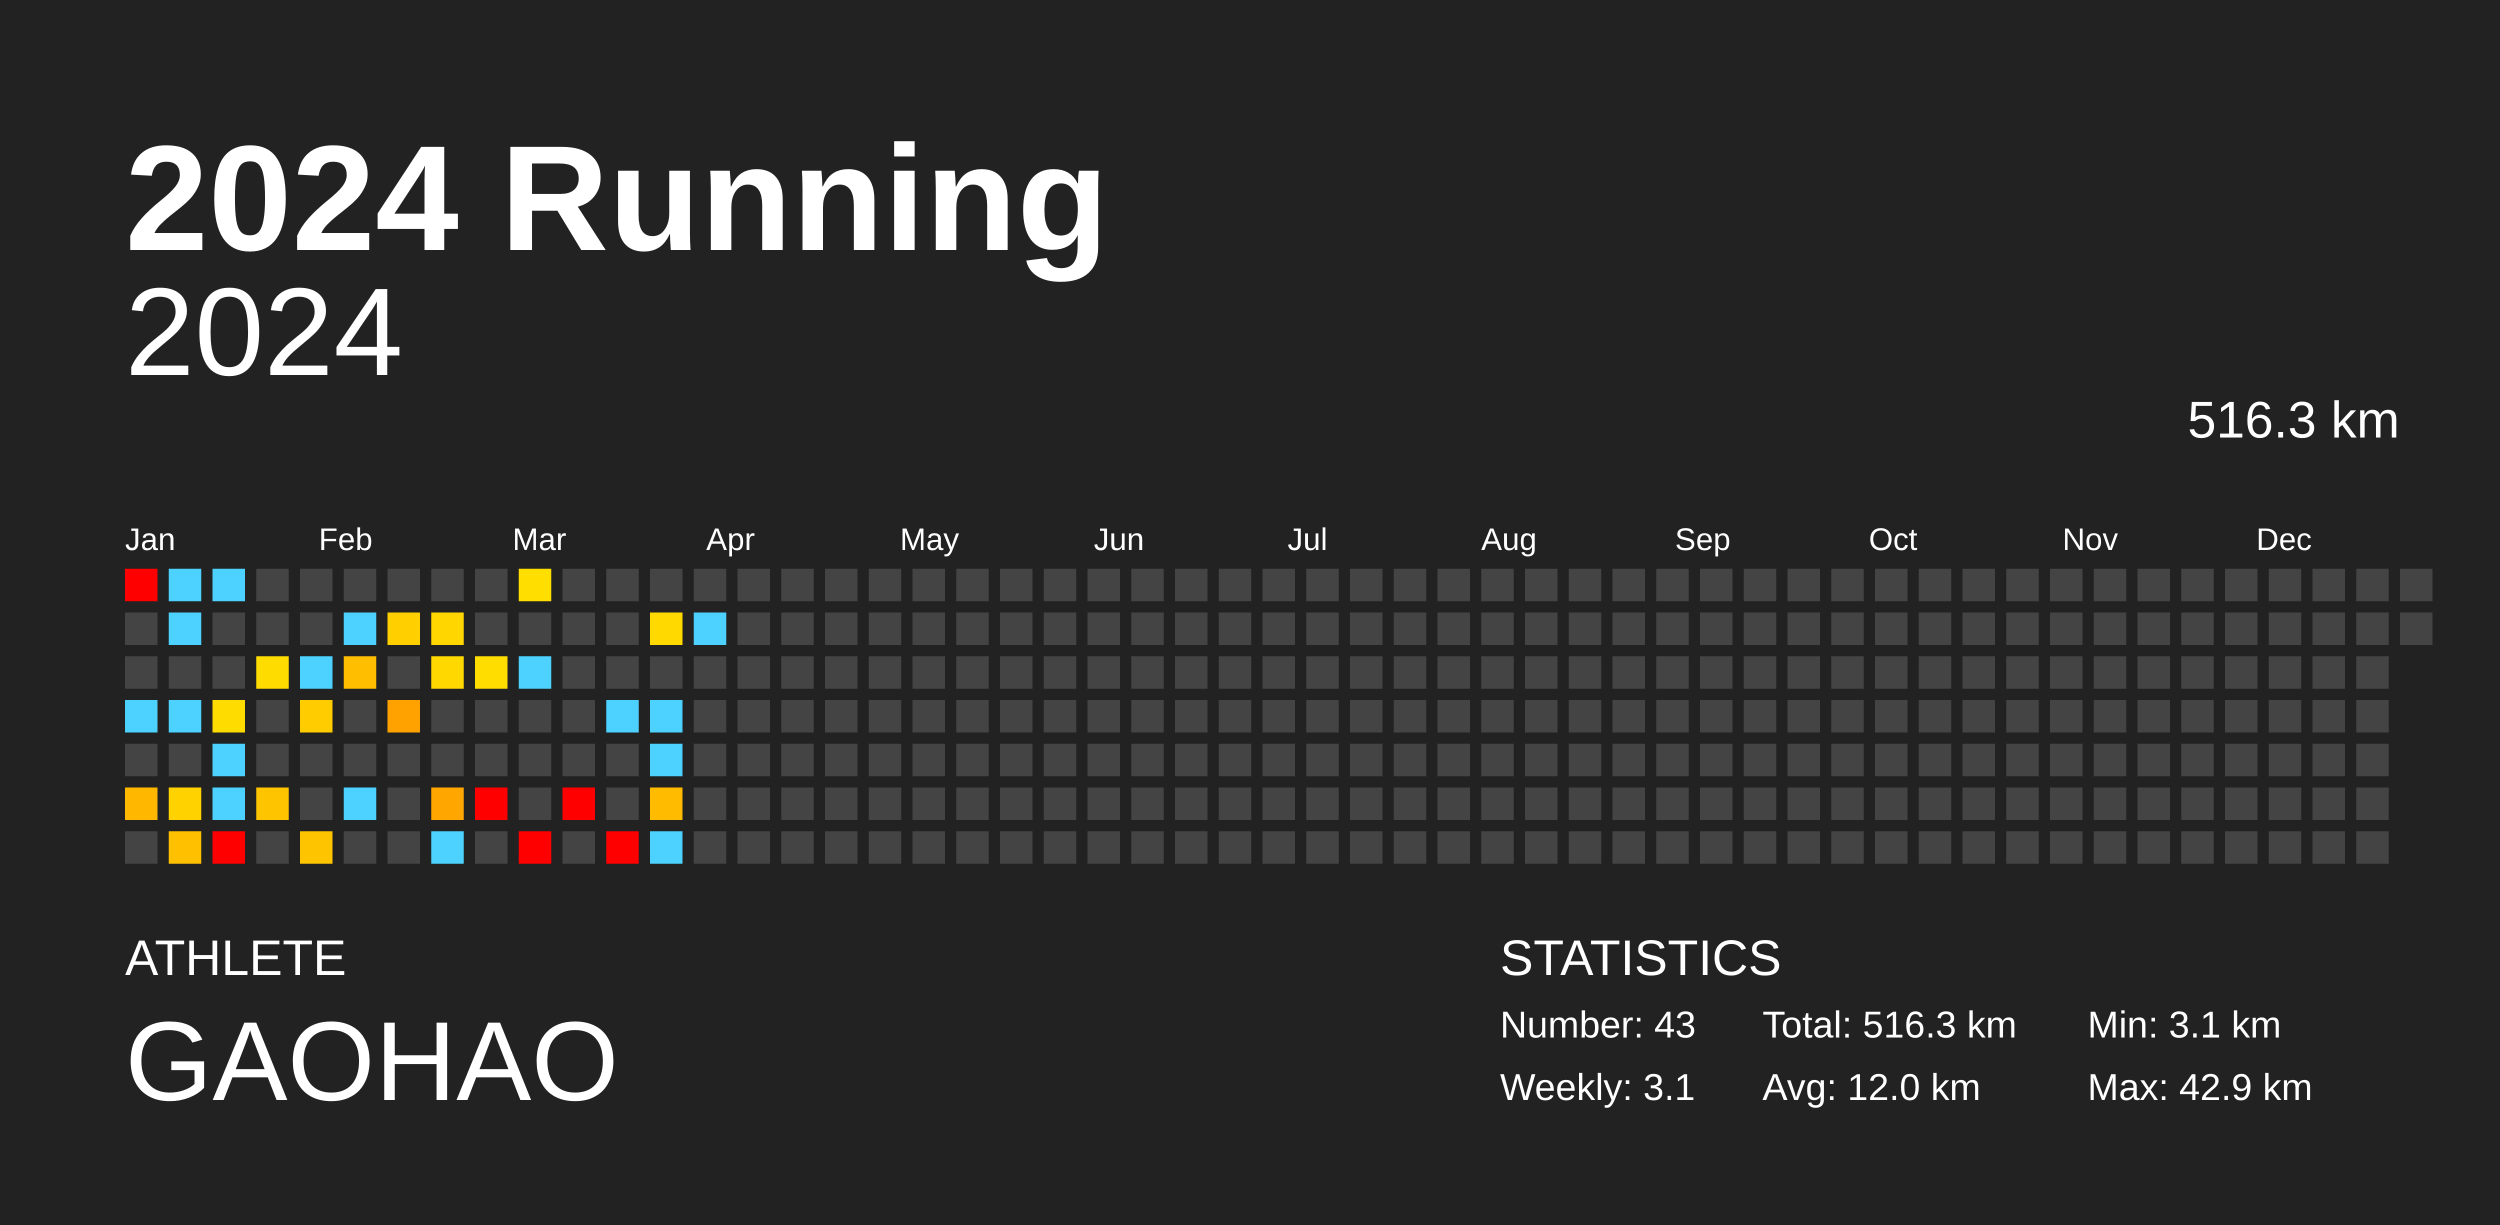
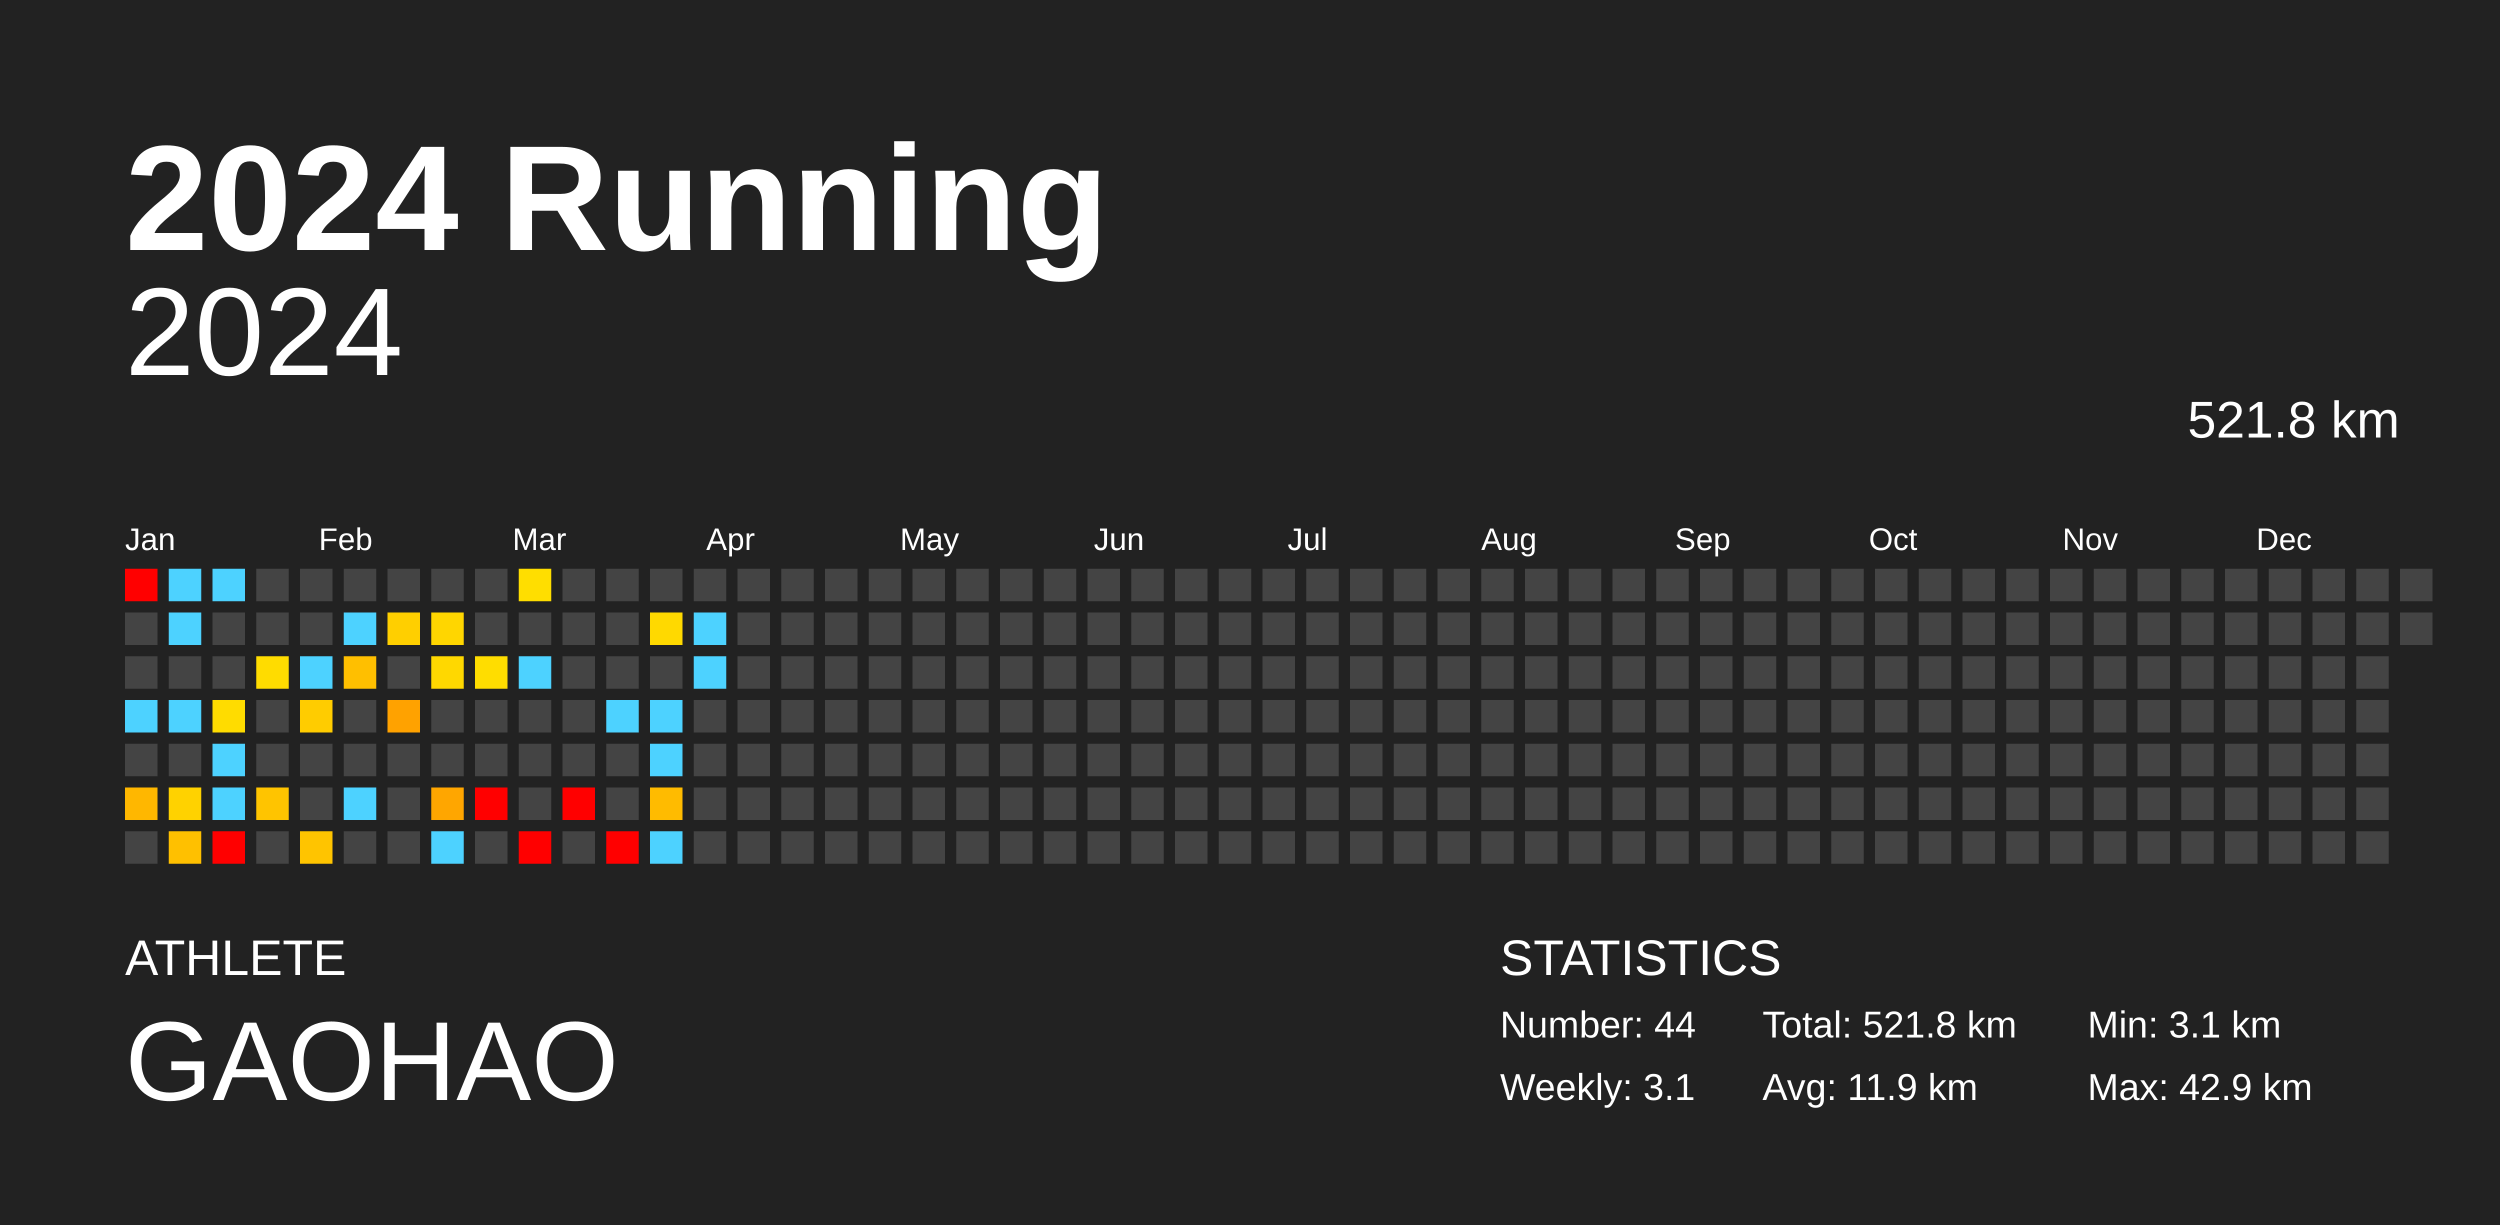
<svg xmlns="http://www.w3.org/2000/svg" baseProfile="full" height="98mm" version="1.1" viewBox="0,0,200,98" width="200mm">
  <defs />
  <rect fill="#222222" height="98" width="200" x="0" y="0" />
  <text fill="#FFFFFF" style="font-size:12px; font-family:Arial; font-weight:bold;" x="10" y="20">2024 Running</text>
  <text fill="#FFFFFF" style="font-size:4px; font-family:Arial" x="10" y="78">ATHLETE</text>
  <text fill="#FFFFFF" style="font-size:9px; font-family:Arial" x="10" y="88">GAOHAO</text>
  <text fill="#FFFFFF" style="font-size:4px; font-family:Arial" x="120" y="78">STATISTICS</text>
-   <text fill="#FFFFFF" style="font-size:3px; font-family:Arial" x="120" y="83">Number: 43</text>
+   <text fill="#FFFFFF" style="font-size:3px; font-family:Arial" x="120" y="83">Number: 44</text>
  <text fill="#FFFFFF" style="font-size:3px; font-family:Arial" x="120" y="88">Weekly: 3.1</text>
-   <text fill="#FFFFFF" style="font-size:3px; font-family:Arial" x="141" y="83">Total: 516.3 km</text>
-   <text fill="#FFFFFF" style="font-size:3px; font-family:Arial" x="141" y="88">Avg: 12.0 km</text>
+   <text fill="#FFFFFF" style="font-size:3px; font-family:Arial" x="141" y="83">Total: 521.8 km</text>
+   <text fill="#FFFFFF" style="font-size:3px; font-family:Arial" x="141" y="88">Avg: 11.9 km</text>
  <text fill="#FFFFFF" style="font-size:3px; font-family:Arial" x="167" y="83">Min: 3.1 km</text>
  <text fill="#FFFFFF" style="font-size:3px; font-family:Arial" x="167" y="88">Max: 42.9 km</text>
  <text alignment-baseline="hanging" fill="#FFFFFF" style="font-size:10.0px; font-family:Arial;" x="10" y="30">2024</text>
-   <text alignment-baseline="hanging" fill="#FFFFFF" style="font-size:4.125px; font-family:Arial;" x="175" y="35">516.3 km</text>
+   <text alignment-baseline="hanging" fill="#FFFFFF" style="font-size:4.125px; font-family:Arial;" x="175" y="35">521.8 km</text>
  <text fill="#FFFFFF" style="font-size:2.5px; font-family:Arial" x="10.0" y="44">Jan</text>
  <text fill="#FFFFFF" style="font-size:2.5px; font-family:Arial" x="25.5" y="44">Feb</text>
  <text fill="#FFFFFF" style="font-size:2.5px; font-family:Arial" x="41.0" y="44">Mar</text>
  <text fill="#FFFFFF" style="font-size:2.5px; font-family:Arial" x="56.5" y="44">Apr</text>
  <text fill="#FFFFFF" style="font-size:2.5px; font-family:Arial" x="72.0" y="44">May</text>
  <text fill="#FFFFFF" style="font-size:2.5px; font-family:Arial" x="87.5" y="44">Jun</text>
  <text fill="#FFFFFF" style="font-size:2.5px; font-family:Arial" x="103.0" y="44">Jul</text>
  <text fill="#FFFFFF" style="font-size:2.5px; font-family:Arial" x="118.5" y="44">Aug</text>
  <text fill="#FFFFFF" style="font-size:2.5px; font-family:Arial" x="134.0" y="44">Sep</text>
  <text fill="#FFFFFF" style="font-size:2.5px; font-family:Arial" x="149.5" y="44">Oct</text>
  <text fill="#FFFFFF" style="font-size:2.5px; font-family:Arial" x="165.0" y="44">Nov</text>
  <text fill="#FFFFFF" style="font-size:2.5px; font-family:Arial" x="180.5" y="44">Dec</text>
  <rect fill="red" height="2.6" width="2.6" x="10.0" y="45.5" />
  <rect fill="#444444" height="2.6" width="2.6" x="10.0" y="49.0" />
  <rect fill="#444444" height="2.6" width="2.6" x="10.0" y="52.5" />
  <rect fill="#4dd2ff" height="2.6" width="2.6" x="10.0" y="56.0" />
  <rect fill="#444444" height="2.6" width="2.6" x="10.0" y="59.5" />
  <rect fill="#ffb700" height="2.6" width="2.6" x="10.0" y="63.0" />
  <rect fill="#444444" height="2.6" width="2.6" x="10.0" y="66.5" />
  <rect fill="#4dd2ff" height="2.6" width="2.6" x="13.5" y="45.5" />
  <rect fill="#4dd2ff" height="2.6" width="2.6" x="13.5" y="49.0" />
  <rect fill="#444444" height="2.6" width="2.6" x="13.5" y="52.5" />
  <rect fill="#4dd2ff" height="2.6" width="2.6" x="13.5" y="56.0" />
  <rect fill="#444444" height="2.6" width="2.6" x="13.5" y="59.5" />
  <rect fill="#ffd200" height="2.6" width="2.6" x="13.5" y="63.0" />
  <rect fill="#ffc000" height="2.6" width="2.6" x="13.5" y="66.5" />
  <rect fill="#4dd2ff" height="2.6" width="2.6" x="17.0" y="45.5" />
  <rect fill="#444444" height="2.6" width="2.6" x="17.0" y="49.0" />
  <rect fill="#444444" height="2.6" width="2.6" x="17.0" y="52.5" />
  <rect fill="#ffdc00" height="2.6" width="2.6" x="17.0" y="56.0" />
  <rect fill="#4dd2ff" height="2.6" width="2.6" x="17.0" y="59.5" />
  <rect fill="#4dd2ff" height="2.6" width="2.6" x="17.0" y="63.0" />
  <rect fill="red" height="2.6" width="2.6" x="17.0" y="66.5" />
  <rect fill="#444444" height="2.6" width="2.6" x="20.5" y="45.5" />
  <rect fill="#444444" height="2.6" width="2.6" x="20.5" y="49.0" />
  <rect fill="#ffdc00" height="2.6" width="2.6" x="20.5" y="52.5" />
  <rect fill="#444444" height="2.6" width="2.6" x="20.5" y="56.0" />
  <rect fill="#444444" height="2.6" width="2.6" x="20.5" y="59.5" />
  <rect fill="#ffc400" height="2.6" width="2.6" x="20.5" y="63.0" />
  <rect fill="#444444" height="2.6" width="2.6" x="20.5" y="66.5" />
  <rect fill="#444444" height="2.6" width="2.6" x="24.0" y="45.5" />
  <rect fill="#444444" height="2.6" width="2.6" x="24.0" y="49.0" />
  <rect fill="#4dd2ff" height="2.6" width="2.6" x="24.0" y="52.5" />
  <rect fill="#ffcc00" height="2.6" width="2.6" x="24.0" y="56.0" />
  <rect fill="#444444" height="2.6" width="2.6" x="24.0" y="59.5" />
  <rect fill="#444444" height="2.6" width="2.6" x="24.0" y="63.0" />
  <rect fill="#ffc400" height="2.6" width="2.6" x="24.0" y="66.5" />
  <rect fill="#444444" height="2.6" width="2.6" x="27.5" y="45.5" />
  <rect fill="#4dd2ff" height="2.6" width="2.6" x="27.5" y="49.0" />
  <rect fill="#ffbf00" height="2.6" width="2.6" x="27.5" y="52.5" />
  <rect fill="#444444" height="2.6" width="2.6" x="27.5" y="56.0" />
  <rect fill="#444444" height="2.6" width="2.6" x="27.5" y="59.5" />
  <rect fill="#4dd2ff" height="2.6" width="2.6" x="27.5" y="63.0" />
  <rect fill="#444444" height="2.6" width="2.6" x="27.5" y="66.5" />
  <rect fill="#444444" height="2.6" width="2.6" x="31.0" y="45.5" />
  <rect fill="#ffcf00" height="2.6" width="2.6" x="31.0" y="49.0" />
  <rect fill="#444444" height="2.6" width="2.6" x="31.0" y="52.5" />
  <rect fill="#ffa200" height="2.6" width="2.6" x="31.0" y="56.0" />
  <rect fill="#444444" height="2.6" width="2.6" x="31.0" y="59.5" />
  <rect fill="#444444" height="2.6" width="2.6" x="31.0" y="63.0" />
  <rect fill="#444444" height="2.6" width="2.6" x="31.0" y="66.5" />
  <rect fill="#444444" height="2.6" width="2.6" x="34.5" y="45.5" />
  <rect fill="#ffd600" height="2.6" width="2.6" x="34.5" y="49.0" />
  <rect fill="#ffd800" height="2.6" width="2.6" x="34.5" y="52.5" />
  <rect fill="#444444" height="2.6" width="2.6" x="34.5" y="56.0" />
  <rect fill="#444444" height="2.6" width="2.6" x="34.5" y="59.5" />
  <rect fill="#ffa600" height="2.6" width="2.6" x="34.5" y="63.0" />
  <rect fill="#4dd2ff" height="2.6" width="2.6" x="34.5" y="66.5" />
  <rect fill="#444444" height="2.6" width="2.6" x="38.0" y="45.5" />
  <rect fill="#444444" height="2.6" width="2.6" x="38.0" y="49.0" />
  <rect fill="#ffdd00" height="2.6" width="2.6" x="38.0" y="52.5" />
  <rect fill="#444444" height="2.6" width="2.6" x="38.0" y="56.0" />
  <rect fill="#444444" height="2.6" width="2.6" x="38.0" y="59.5" />
  <rect fill="red" height="2.6" width="2.6" x="38.0" y="63.0" />
  <rect fill="#444444" height="2.6" width="2.6" x="38.0" y="66.5" />
  <rect fill="#ffde00" height="2.6" width="2.6" x="41.5" y="45.5" />
  <rect fill="#444444" height="2.6" width="2.6" x="41.5" y="49.0" />
  <rect fill="#4dd2ff" height="2.6" width="2.6" x="41.5" y="52.5" />
  <rect fill="#444444" height="2.6" width="2.6" x="41.5" y="56.0" />
  <rect fill="#444444" height="2.6" width="2.6" x="41.5" y="59.5" />
  <rect fill="#444444" height="2.6" width="2.6" x="41.5" y="63.0" />
  <rect fill="red" height="2.6" width="2.6" x="41.5" y="66.5" />
  <rect fill="#444444" height="2.6" width="2.6" x="45.0" y="45.5" />
  <rect fill="#444444" height="2.6" width="2.6" x="45.0" y="49.0" />
  <rect fill="#444444" height="2.6" width="2.6" x="45.0" y="52.5" />
  <rect fill="#444444" height="2.6" width="2.6" x="45.0" y="56.0" />
  <rect fill="#444444" height="2.6" width="2.6" x="45.0" y="59.5" />
  <rect fill="red" height="2.6" width="2.6" x="45.0" y="63.0" />
  <rect fill="#444444" height="2.6" width="2.6" x="45.0" y="66.5" />
  <rect fill="#444444" height="2.6" width="2.6" x="48.5" y="45.5" />
  <rect fill="#444444" height="2.6" width="2.6" x="48.5" y="49.0" />
  <rect fill="#444444" height="2.6" width="2.6" x="48.5" y="52.5" />
  <rect fill="#4dd2ff" height="2.6" width="2.6" x="48.5" y="56.0" />
  <rect fill="#444444" height="2.6" width="2.6" x="48.5" y="59.5" />
  <rect fill="#444444" height="2.6" width="2.6" x="48.5" y="63.0" />
  <rect fill="red" height="2.6" width="2.6" x="48.5" y="66.5" />
  <rect fill="#444444" height="2.6" width="2.6" x="52.0" y="45.5" />
  <rect fill="#ffd900" height="2.6" width="2.6" x="52.0" y="49.0" />
  <rect fill="#444444" height="2.6" width="2.6" x="52.0" y="52.5" />
  <rect fill="#4dd2ff" height="2.6" width="2.6" x="52.0" y="56.0" />
  <rect fill="#4dd2ff" height="2.6" width="2.6" x="52.0" y="59.5" />
  <rect fill="#ffbb00" height="2.6" width="2.6" x="52.0" y="63.0" />
  <rect fill="#4dd2ff" height="2.6" width="2.6" x="52.0" y="66.5" />
  <rect fill="#444444" height="2.6" width="2.6" x="55.5" y="45.5" />
  <rect fill="#4dd2ff" height="2.6" width="2.6" x="55.5" y="49.0" />
-   <rect fill="#444444" height="2.6" width="2.6" x="55.5" y="52.5" />
+   <rect fill="#4dd2ff" height="2.6" width="2.6" x="55.5" y="52.5" />
  <rect fill="#444444" height="2.6" width="2.6" x="55.5" y="56.0" />
  <rect fill="#444444" height="2.6" width="2.6" x="55.5" y="59.5" />
  <rect fill="#444444" height="2.6" width="2.6" x="55.5" y="63.0" />
  <rect fill="#444444" height="2.6" width="2.6" x="55.5" y="66.5" />
  <rect fill="#444444" height="2.6" width="2.6" x="59.0" y="45.5" />
  <rect fill="#444444" height="2.6" width="2.6" x="59.0" y="49.0" />
  <rect fill="#444444" height="2.6" width="2.6" x="59.0" y="52.5" />
  <rect fill="#444444" height="2.6" width="2.6" x="59.0" y="56.0" />
  <rect fill="#444444" height="2.6" width="2.6" x="59.0" y="59.5" />
  <rect fill="#444444" height="2.6" width="2.6" x="59.0" y="63.0" />
  <rect fill="#444444" height="2.6" width="2.6" x="59.0" y="66.5" />
  <rect fill="#444444" height="2.6" width="2.6" x="62.5" y="45.5" />
  <rect fill="#444444" height="2.6" width="2.6" x="62.5" y="49.0" />
  <rect fill="#444444" height="2.6" width="2.6" x="62.5" y="52.5" />
  <rect fill="#444444" height="2.6" width="2.6" x="62.5" y="56.0" />
  <rect fill="#444444" height="2.6" width="2.6" x="62.5" y="59.5" />
  <rect fill="#444444" height="2.6" width="2.6" x="62.5" y="63.0" />
  <rect fill="#444444" height="2.6" width="2.6" x="62.5" y="66.5" />
  <rect fill="#444444" height="2.6" width="2.6" x="66.0" y="45.5" />
  <rect fill="#444444" height="2.6" width="2.6" x="66.0" y="49.0" />
  <rect fill="#444444" height="2.6" width="2.6" x="66.0" y="52.5" />
  <rect fill="#444444" height="2.6" width="2.6" x="66.0" y="56.0" />
  <rect fill="#444444" height="2.6" width="2.6" x="66.0" y="59.5" />
  <rect fill="#444444" height="2.6" width="2.6" x="66.0" y="63.0" />
  <rect fill="#444444" height="2.6" width="2.6" x="66.0" y="66.5" />
  <rect fill="#444444" height="2.6" width="2.6" x="69.5" y="45.5" />
  <rect fill="#444444" height="2.6" width="2.6" x="69.5" y="49.0" />
  <rect fill="#444444" height="2.6" width="2.6" x="69.5" y="52.5" />
  <rect fill="#444444" height="2.6" width="2.6" x="69.5" y="56.0" />
  <rect fill="#444444" height="2.6" width="2.6" x="69.5" y="59.5" />
  <rect fill="#444444" height="2.6" width="2.6" x="69.5" y="63.0" />
  <rect fill="#444444" height="2.6" width="2.6" x="69.5" y="66.5" />
  <rect fill="#444444" height="2.6" width="2.6" x="73.0" y="45.5" />
  <rect fill="#444444" height="2.6" width="2.6" x="73.0" y="49.0" />
  <rect fill="#444444" height="2.6" width="2.6" x="73.0" y="52.5" />
  <rect fill="#444444" height="2.6" width="2.6" x="73.0" y="56.0" />
  <rect fill="#444444" height="2.6" width="2.6" x="73.0" y="59.5" />
  <rect fill="#444444" height="2.6" width="2.6" x="73.0" y="63.0" />
  <rect fill="#444444" height="2.6" width="2.6" x="73.0" y="66.5" />
  <rect fill="#444444" height="2.6" width="2.6" x="76.5" y="45.5" />
  <rect fill="#444444" height="2.6" width="2.6" x="76.5" y="49.0" />
  <rect fill="#444444" height="2.6" width="2.6" x="76.5" y="52.5" />
  <rect fill="#444444" height="2.6" width="2.6" x="76.5" y="56.0" />
  <rect fill="#444444" height="2.6" width="2.6" x="76.5" y="59.5" />
  <rect fill="#444444" height="2.6" width="2.6" x="76.5" y="63.0" />
  <rect fill="#444444" height="2.6" width="2.6" x="76.5" y="66.5" />
  <rect fill="#444444" height="2.6" width="2.6" x="80.0" y="45.5" />
  <rect fill="#444444" height="2.6" width="2.6" x="80.0" y="49.0" />
  <rect fill="#444444" height="2.6" width="2.6" x="80.0" y="52.5" />
  <rect fill="#444444" height="2.6" width="2.6" x="80.0" y="56.0" />
  <rect fill="#444444" height="2.6" width="2.6" x="80.0" y="59.5" />
  <rect fill="#444444" height="2.6" width="2.6" x="80.0" y="63.0" />
  <rect fill="#444444" height="2.6" width="2.6" x="80.0" y="66.5" />
  <rect fill="#444444" height="2.6" width="2.6" x="83.5" y="45.5" />
  <rect fill="#444444" height="2.6" width="2.6" x="83.5" y="49.0" />
  <rect fill="#444444" height="2.6" width="2.6" x="83.5" y="52.5" />
  <rect fill="#444444" height="2.6" width="2.6" x="83.5" y="56.0" />
  <rect fill="#444444" height="2.6" width="2.6" x="83.5" y="59.5" />
  <rect fill="#444444" height="2.6" width="2.6" x="83.5" y="63.0" />
  <rect fill="#444444" height="2.6" width="2.6" x="83.5" y="66.5" />
  <rect fill="#444444" height="2.6" width="2.6" x="87.0" y="45.5" />
  <rect fill="#444444" height="2.6" width="2.6" x="87.0" y="49.0" />
  <rect fill="#444444" height="2.6" width="2.6" x="87.0" y="52.5" />
  <rect fill="#444444" height="2.6" width="2.6" x="87.0" y="56.0" />
  <rect fill="#444444" height="2.6" width="2.6" x="87.0" y="59.5" />
  <rect fill="#444444" height="2.6" width="2.6" x="87.0" y="63.0" />
  <rect fill="#444444" height="2.6" width="2.6" x="87.0" y="66.5" />
  <rect fill="#444444" height="2.6" width="2.6" x="90.5" y="45.5" />
  <rect fill="#444444" height="2.6" width="2.6" x="90.5" y="49.0" />
  <rect fill="#444444" height="2.6" width="2.6" x="90.5" y="52.5" />
  <rect fill="#444444" height="2.6" width="2.6" x="90.5" y="56.0" />
  <rect fill="#444444" height="2.6" width="2.6" x="90.5" y="59.5" />
  <rect fill="#444444" height="2.6" width="2.6" x="90.5" y="63.0" />
  <rect fill="#444444" height="2.6" width="2.6" x="90.5" y="66.5" />
  <rect fill="#444444" height="2.6" width="2.6" x="94.0" y="45.5" />
  <rect fill="#444444" height="2.6" width="2.6" x="94.0" y="49.0" />
  <rect fill="#444444" height="2.6" width="2.6" x="94.0" y="52.5" />
  <rect fill="#444444" height="2.6" width="2.6" x="94.0" y="56.0" />
  <rect fill="#444444" height="2.6" width="2.6" x="94.0" y="59.5" />
  <rect fill="#444444" height="2.6" width="2.6" x="94.0" y="63.0" />
  <rect fill="#444444" height="2.6" width="2.6" x="94.0" y="66.5" />
  <rect fill="#444444" height="2.6" width="2.6" x="97.5" y="45.5" />
  <rect fill="#444444" height="2.6" width="2.6" x="97.5" y="49.0" />
  <rect fill="#444444" height="2.6" width="2.6" x="97.5" y="52.5" />
  <rect fill="#444444" height="2.6" width="2.6" x="97.5" y="56.0" />
  <rect fill="#444444" height="2.6" width="2.6" x="97.5" y="59.5" />
  <rect fill="#444444" height="2.6" width="2.6" x="97.5" y="63.0" />
  <rect fill="#444444" height="2.6" width="2.6" x="97.5" y="66.5" />
  <rect fill="#444444" height="2.6" width="2.6" x="101.0" y="45.5" />
  <rect fill="#444444" height="2.6" width="2.6" x="101.0" y="49.0" />
  <rect fill="#444444" height="2.6" width="2.6" x="101.0" y="52.5" />
  <rect fill="#444444" height="2.6" width="2.6" x="101.0" y="56.0" />
  <rect fill="#444444" height="2.6" width="2.6" x="101.0" y="59.5" />
  <rect fill="#444444" height="2.6" width="2.6" x="101.0" y="63.0" />
  <rect fill="#444444" height="2.6" width="2.6" x="101.0" y="66.5" />
  <rect fill="#444444" height="2.6" width="2.6" x="104.5" y="45.5" />
  <rect fill="#444444" height="2.6" width="2.6" x="104.5" y="49.0" />
  <rect fill="#444444" height="2.6" width="2.6" x="104.5" y="52.5" />
  <rect fill="#444444" height="2.6" width="2.6" x="104.5" y="56.0" />
  <rect fill="#444444" height="2.6" width="2.6" x="104.5" y="59.5" />
  <rect fill="#444444" height="2.6" width="2.6" x="104.5" y="63.0" />
  <rect fill="#444444" height="2.6" width="2.6" x="104.5" y="66.5" />
  <rect fill="#444444" height="2.6" width="2.6" x="108.0" y="45.5" />
  <rect fill="#444444" height="2.6" width="2.6" x="108.0" y="49.0" />
  <rect fill="#444444" height="2.6" width="2.6" x="108.0" y="52.5" />
  <rect fill="#444444" height="2.6" width="2.6" x="108.0" y="56.0" />
  <rect fill="#444444" height="2.6" width="2.6" x="108.0" y="59.5" />
  <rect fill="#444444" height="2.6" width="2.6" x="108.0" y="63.0" />
  <rect fill="#444444" height="2.6" width="2.6" x="108.0" y="66.5" />
  <rect fill="#444444" height="2.6" width="2.6" x="111.5" y="45.5" />
  <rect fill="#444444" height="2.6" width="2.6" x="111.5" y="49.0" />
  <rect fill="#444444" height="2.6" width="2.6" x="111.5" y="52.5" />
  <rect fill="#444444" height="2.6" width="2.6" x="111.5" y="56.0" />
  <rect fill="#444444" height="2.6" width="2.6" x="111.5" y="59.5" />
  <rect fill="#444444" height="2.6" width="2.6" x="111.5" y="63.0" />
  <rect fill="#444444" height="2.6" width="2.6" x="111.5" y="66.5" />
  <rect fill="#444444" height="2.6" width="2.6" x="115.0" y="45.5" />
  <rect fill="#444444" height="2.6" width="2.6" x="115.0" y="49.0" />
  <rect fill="#444444" height="2.6" width="2.6" x="115.0" y="52.5" />
  <rect fill="#444444" height="2.6" width="2.6" x="115.0" y="56.0" />
  <rect fill="#444444" height="2.6" width="2.6" x="115.0" y="59.5" />
  <rect fill="#444444" height="2.6" width="2.6" x="115.0" y="63.0" />
  <rect fill="#444444" height="2.6" width="2.6" x="115.0" y="66.5" />
  <rect fill="#444444" height="2.6" width="2.6" x="118.5" y="45.5" />
  <rect fill="#444444" height="2.6" width="2.6" x="118.5" y="49.0" />
  <rect fill="#444444" height="2.6" width="2.6" x="118.5" y="52.5" />
  <rect fill="#444444" height="2.6" width="2.6" x="118.5" y="56.0" />
  <rect fill="#444444" height="2.6" width="2.6" x="118.5" y="59.5" />
  <rect fill="#444444" height="2.6" width="2.6" x="118.5" y="63.0" />
  <rect fill="#444444" height="2.6" width="2.6" x="118.5" y="66.5" />
  <rect fill="#444444" height="2.6" width="2.6" x="122.0" y="45.5" />
  <rect fill="#444444" height="2.6" width="2.6" x="122.0" y="49.0" />
  <rect fill="#444444" height="2.6" width="2.6" x="122.0" y="52.5" />
  <rect fill="#444444" height="2.6" width="2.6" x="122.0" y="56.0" />
  <rect fill="#444444" height="2.6" width="2.6" x="122.0" y="59.5" />
  <rect fill="#444444" height="2.6" width="2.6" x="122.0" y="63.0" />
  <rect fill="#444444" height="2.6" width="2.6" x="122.0" y="66.5" />
  <rect fill="#444444" height="2.6" width="2.6" x="125.5" y="45.5" />
  <rect fill="#444444" height="2.6" width="2.6" x="125.5" y="49.0" />
  <rect fill="#444444" height="2.6" width="2.6" x="125.5" y="52.5" />
  <rect fill="#444444" height="2.6" width="2.6" x="125.5" y="56.0" />
  <rect fill="#444444" height="2.6" width="2.6" x="125.5" y="59.5" />
  <rect fill="#444444" height="2.6" width="2.6" x="125.5" y="63.0" />
  <rect fill="#444444" height="2.6" width="2.6" x="125.5" y="66.5" />
  <rect fill="#444444" height="2.6" width="2.6" x="129.0" y="45.5" />
  <rect fill="#444444" height="2.6" width="2.6" x="129.0" y="49.0" />
  <rect fill="#444444" height="2.6" width="2.6" x="129.0" y="52.5" />
  <rect fill="#444444" height="2.6" width="2.6" x="129.0" y="56.0" />
  <rect fill="#444444" height="2.6" width="2.6" x="129.0" y="59.5" />
  <rect fill="#444444" height="2.6" width="2.6" x="129.0" y="63.0" />
  <rect fill="#444444" height="2.6" width="2.6" x="129.0" y="66.5" />
  <rect fill="#444444" height="2.6" width="2.6" x="132.5" y="45.5" />
  <rect fill="#444444" height="2.6" width="2.6" x="132.5" y="49.0" />
  <rect fill="#444444" height="2.6" width="2.6" x="132.5" y="52.5" />
  <rect fill="#444444" height="2.6" width="2.6" x="132.5" y="56.0" />
  <rect fill="#444444" height="2.6" width="2.6" x="132.5" y="59.5" />
  <rect fill="#444444" height="2.6" width="2.6" x="132.5" y="63.0" />
  <rect fill="#444444" height="2.6" width="2.6" x="132.5" y="66.5" />
  <rect fill="#444444" height="2.6" width="2.6" x="136.0" y="45.5" />
  <rect fill="#444444" height="2.6" width="2.6" x="136.0" y="49.0" />
  <rect fill="#444444" height="2.6" width="2.6" x="136.0" y="52.5" />
  <rect fill="#444444" height="2.6" width="2.6" x="136.0" y="56.0" />
  <rect fill="#444444" height="2.6" width="2.6" x="136.0" y="59.5" />
  <rect fill="#444444" height="2.6" width="2.6" x="136.0" y="63.0" />
  <rect fill="#444444" height="2.6" width="2.6" x="136.0" y="66.5" />
  <rect fill="#444444" height="2.6" width="2.6" x="139.5" y="45.5" />
  <rect fill="#444444" height="2.6" width="2.6" x="139.5" y="49.0" />
  <rect fill="#444444" height="2.6" width="2.6" x="139.5" y="52.5" />
  <rect fill="#444444" height="2.6" width="2.6" x="139.5" y="56.0" />
  <rect fill="#444444" height="2.6" width="2.6" x="139.5" y="59.5" />
  <rect fill="#444444" height="2.6" width="2.6" x="139.5" y="63.0" />
  <rect fill="#444444" height="2.6" width="2.6" x="139.5" y="66.5" />
  <rect fill="#444444" height="2.6" width="2.6" x="143.0" y="45.5" />
  <rect fill="#444444" height="2.6" width="2.6" x="143.0" y="49.0" />
  <rect fill="#444444" height="2.6" width="2.6" x="143.0" y="52.5" />
  <rect fill="#444444" height="2.6" width="2.6" x="143.0" y="56.0" />
  <rect fill="#444444" height="2.6" width="2.6" x="143.0" y="59.5" />
  <rect fill="#444444" height="2.6" width="2.6" x="143.0" y="63.0" />
  <rect fill="#444444" height="2.6" width="2.6" x="143.0" y="66.5" />
  <rect fill="#444444" height="2.6" width="2.6" x="146.5" y="45.5" />
  <rect fill="#444444" height="2.6" width="2.6" x="146.5" y="49.0" />
  <rect fill="#444444" height="2.6" width="2.6" x="146.5" y="52.5" />
  <rect fill="#444444" height="2.6" width="2.6" x="146.5" y="56.0" />
  <rect fill="#444444" height="2.6" width="2.6" x="146.5" y="59.5" />
  <rect fill="#444444" height="2.6" width="2.6" x="146.5" y="63.0" />
  <rect fill="#444444" height="2.6" width="2.6" x="146.5" y="66.5" />
  <rect fill="#444444" height="2.6" width="2.6" x="150.0" y="45.5" />
  <rect fill="#444444" height="2.6" width="2.6" x="150.0" y="49.0" />
  <rect fill="#444444" height="2.6" width="2.6" x="150.0" y="52.5" />
  <rect fill="#444444" height="2.6" width="2.6" x="150.0" y="56.0" />
  <rect fill="#444444" height="2.6" width="2.6" x="150.0" y="59.5" />
  <rect fill="#444444" height="2.6" width="2.6" x="150.0" y="63.0" />
  <rect fill="#444444" height="2.6" width="2.6" x="150.0" y="66.5" />
  <rect fill="#444444" height="2.6" width="2.6" x="153.5" y="45.5" />
  <rect fill="#444444" height="2.6" width="2.6" x="153.5" y="49.0" />
  <rect fill="#444444" height="2.6" width="2.6" x="153.5" y="52.5" />
  <rect fill="#444444" height="2.6" width="2.6" x="153.5" y="56.0" />
  <rect fill="#444444" height="2.6" width="2.6" x="153.5" y="59.5" />
  <rect fill="#444444" height="2.6" width="2.6" x="153.5" y="63.0" />
  <rect fill="#444444" height="2.6" width="2.6" x="153.5" y="66.5" />
  <rect fill="#444444" height="2.6" width="2.6" x="157.0" y="45.5" />
  <rect fill="#444444" height="2.6" width="2.6" x="157.0" y="49.0" />
  <rect fill="#444444" height="2.6" width="2.6" x="157.0" y="52.5" />
  <rect fill="#444444" height="2.6" width="2.6" x="157.0" y="56.0" />
  <rect fill="#444444" height="2.6" width="2.6" x="157.0" y="59.5" />
  <rect fill="#444444" height="2.6" width="2.6" x="157.0" y="63.0" />
  <rect fill="#444444" height="2.6" width="2.6" x="157.0" y="66.5" />
  <rect fill="#444444" height="2.6" width="2.6" x="160.5" y="45.5" />
  <rect fill="#444444" height="2.6" width="2.6" x="160.5" y="49.0" />
  <rect fill="#444444" height="2.6" width="2.6" x="160.5" y="52.5" />
  <rect fill="#444444" height="2.6" width="2.6" x="160.5" y="56.0" />
  <rect fill="#444444" height="2.6" width="2.6" x="160.5" y="59.5" />
  <rect fill="#444444" height="2.6" width="2.6" x="160.5" y="63.0" />
  <rect fill="#444444" height="2.6" width="2.6" x="160.5" y="66.5" />
  <rect fill="#444444" height="2.6" width="2.6" x="164.0" y="45.5" />
  <rect fill="#444444" height="2.6" width="2.6" x="164.0" y="49.0" />
  <rect fill="#444444" height="2.6" width="2.6" x="164.0" y="52.5" />
  <rect fill="#444444" height="2.6" width="2.6" x="164.0" y="56.0" />
  <rect fill="#444444" height="2.6" width="2.6" x="164.0" y="59.5" />
  <rect fill="#444444" height="2.6" width="2.6" x="164.0" y="63.0" />
  <rect fill="#444444" height="2.6" width="2.6" x="164.0" y="66.5" />
  <rect fill="#444444" height="2.6" width="2.6" x="167.5" y="45.5" />
  <rect fill="#444444" height="2.6" width="2.6" x="167.5" y="49.0" />
  <rect fill="#444444" height="2.6" width="2.6" x="167.5" y="52.5" />
  <rect fill="#444444" height="2.6" width="2.6" x="167.5" y="56.0" />
  <rect fill="#444444" height="2.6" width="2.6" x="167.5" y="59.5" />
  <rect fill="#444444" height="2.6" width="2.6" x="167.5" y="63.0" />
  <rect fill="#444444" height="2.6" width="2.6" x="167.5" y="66.5" />
  <rect fill="#444444" height="2.6" width="2.6" x="171.0" y="45.5" />
  <rect fill="#444444" height="2.6" width="2.6" x="171.0" y="49.0" />
  <rect fill="#444444" height="2.6" width="2.6" x="171.0" y="52.5" />
  <rect fill="#444444" height="2.6" width="2.6" x="171.0" y="56.0" />
  <rect fill="#444444" height="2.6" width="2.6" x="171.0" y="59.5" />
  <rect fill="#444444" height="2.6" width="2.6" x="171.0" y="63.0" />
  <rect fill="#444444" height="2.6" width="2.6" x="171.0" y="66.5" />
  <rect fill="#444444" height="2.6" width="2.6" x="174.5" y="45.5" />
  <rect fill="#444444" height="2.6" width="2.6" x="174.5" y="49.0" />
  <rect fill="#444444" height="2.6" width="2.6" x="174.5" y="52.5" />
  <rect fill="#444444" height="2.6" width="2.6" x="174.5" y="56.0" />
  <rect fill="#444444" height="2.6" width="2.6" x="174.5" y="59.5" />
  <rect fill="#444444" height="2.6" width="2.6" x="174.5" y="63.0" />
  <rect fill="#444444" height="2.6" width="2.6" x="174.5" y="66.5" />
  <rect fill="#444444" height="2.6" width="2.6" x="178.0" y="45.5" />
  <rect fill="#444444" height="2.6" width="2.6" x="178.0" y="49.0" />
  <rect fill="#444444" height="2.6" width="2.6" x="178.0" y="52.5" />
  <rect fill="#444444" height="2.6" width="2.6" x="178.0" y="56.0" />
  <rect fill="#444444" height="2.6" width="2.6" x="178.0" y="59.5" />
  <rect fill="#444444" height="2.6" width="2.6" x="178.0" y="63.0" />
  <rect fill="#444444" height="2.6" width="2.6" x="178.0" y="66.5" />
  <rect fill="#444444" height="2.6" width="2.6" x="181.5" y="45.5" />
  <rect fill="#444444" height="2.6" width="2.6" x="181.5" y="49.0" />
  <rect fill="#444444" height="2.6" width="2.6" x="181.5" y="52.5" />
  <rect fill="#444444" height="2.6" width="2.6" x="181.5" y="56.0" />
  <rect fill="#444444" height="2.6" width="2.6" x="181.5" y="59.5" />
  <rect fill="#444444" height="2.6" width="2.6" x="181.5" y="63.0" />
  <rect fill="#444444" height="2.6" width="2.6" x="181.5" y="66.5" />
  <rect fill="#444444" height="2.6" width="2.6" x="185.0" y="45.5" />
  <rect fill="#444444" height="2.6" width="2.6" x="185.0" y="49.0" />
  <rect fill="#444444" height="2.6" width="2.6" x="185.0" y="52.5" />
  <rect fill="#444444" height="2.6" width="2.6" x="185.0" y="56.0" />
  <rect fill="#444444" height="2.6" width="2.6" x="185.0" y="59.5" />
  <rect fill="#444444" height="2.6" width="2.6" x="185.0" y="63.0" />
  <rect fill="#444444" height="2.6" width="2.6" x="185.0" y="66.5" />
  <rect fill="#444444" height="2.6" width="2.6" x="188.5" y="45.5" />
  <rect fill="#444444" height="2.6" width="2.6" x="188.5" y="49.0" />
  <rect fill="#444444" height="2.6" width="2.6" x="188.5" y="52.5" />
  <rect fill="#444444" height="2.6" width="2.6" x="188.5" y="56.0" />
  <rect fill="#444444" height="2.6" width="2.6" x="188.5" y="59.5" />
  <rect fill="#444444" height="2.6" width="2.6" x="188.5" y="63.0" />
  <rect fill="#444444" height="2.6" width="2.6" x="188.5" y="66.5" />
  <rect fill="#444444" height="2.6" width="2.6" x="192.0" y="45.5" />
  <rect fill="#444444" height="2.6" width="2.6" x="192.0" y="49.0" />
</svg>
